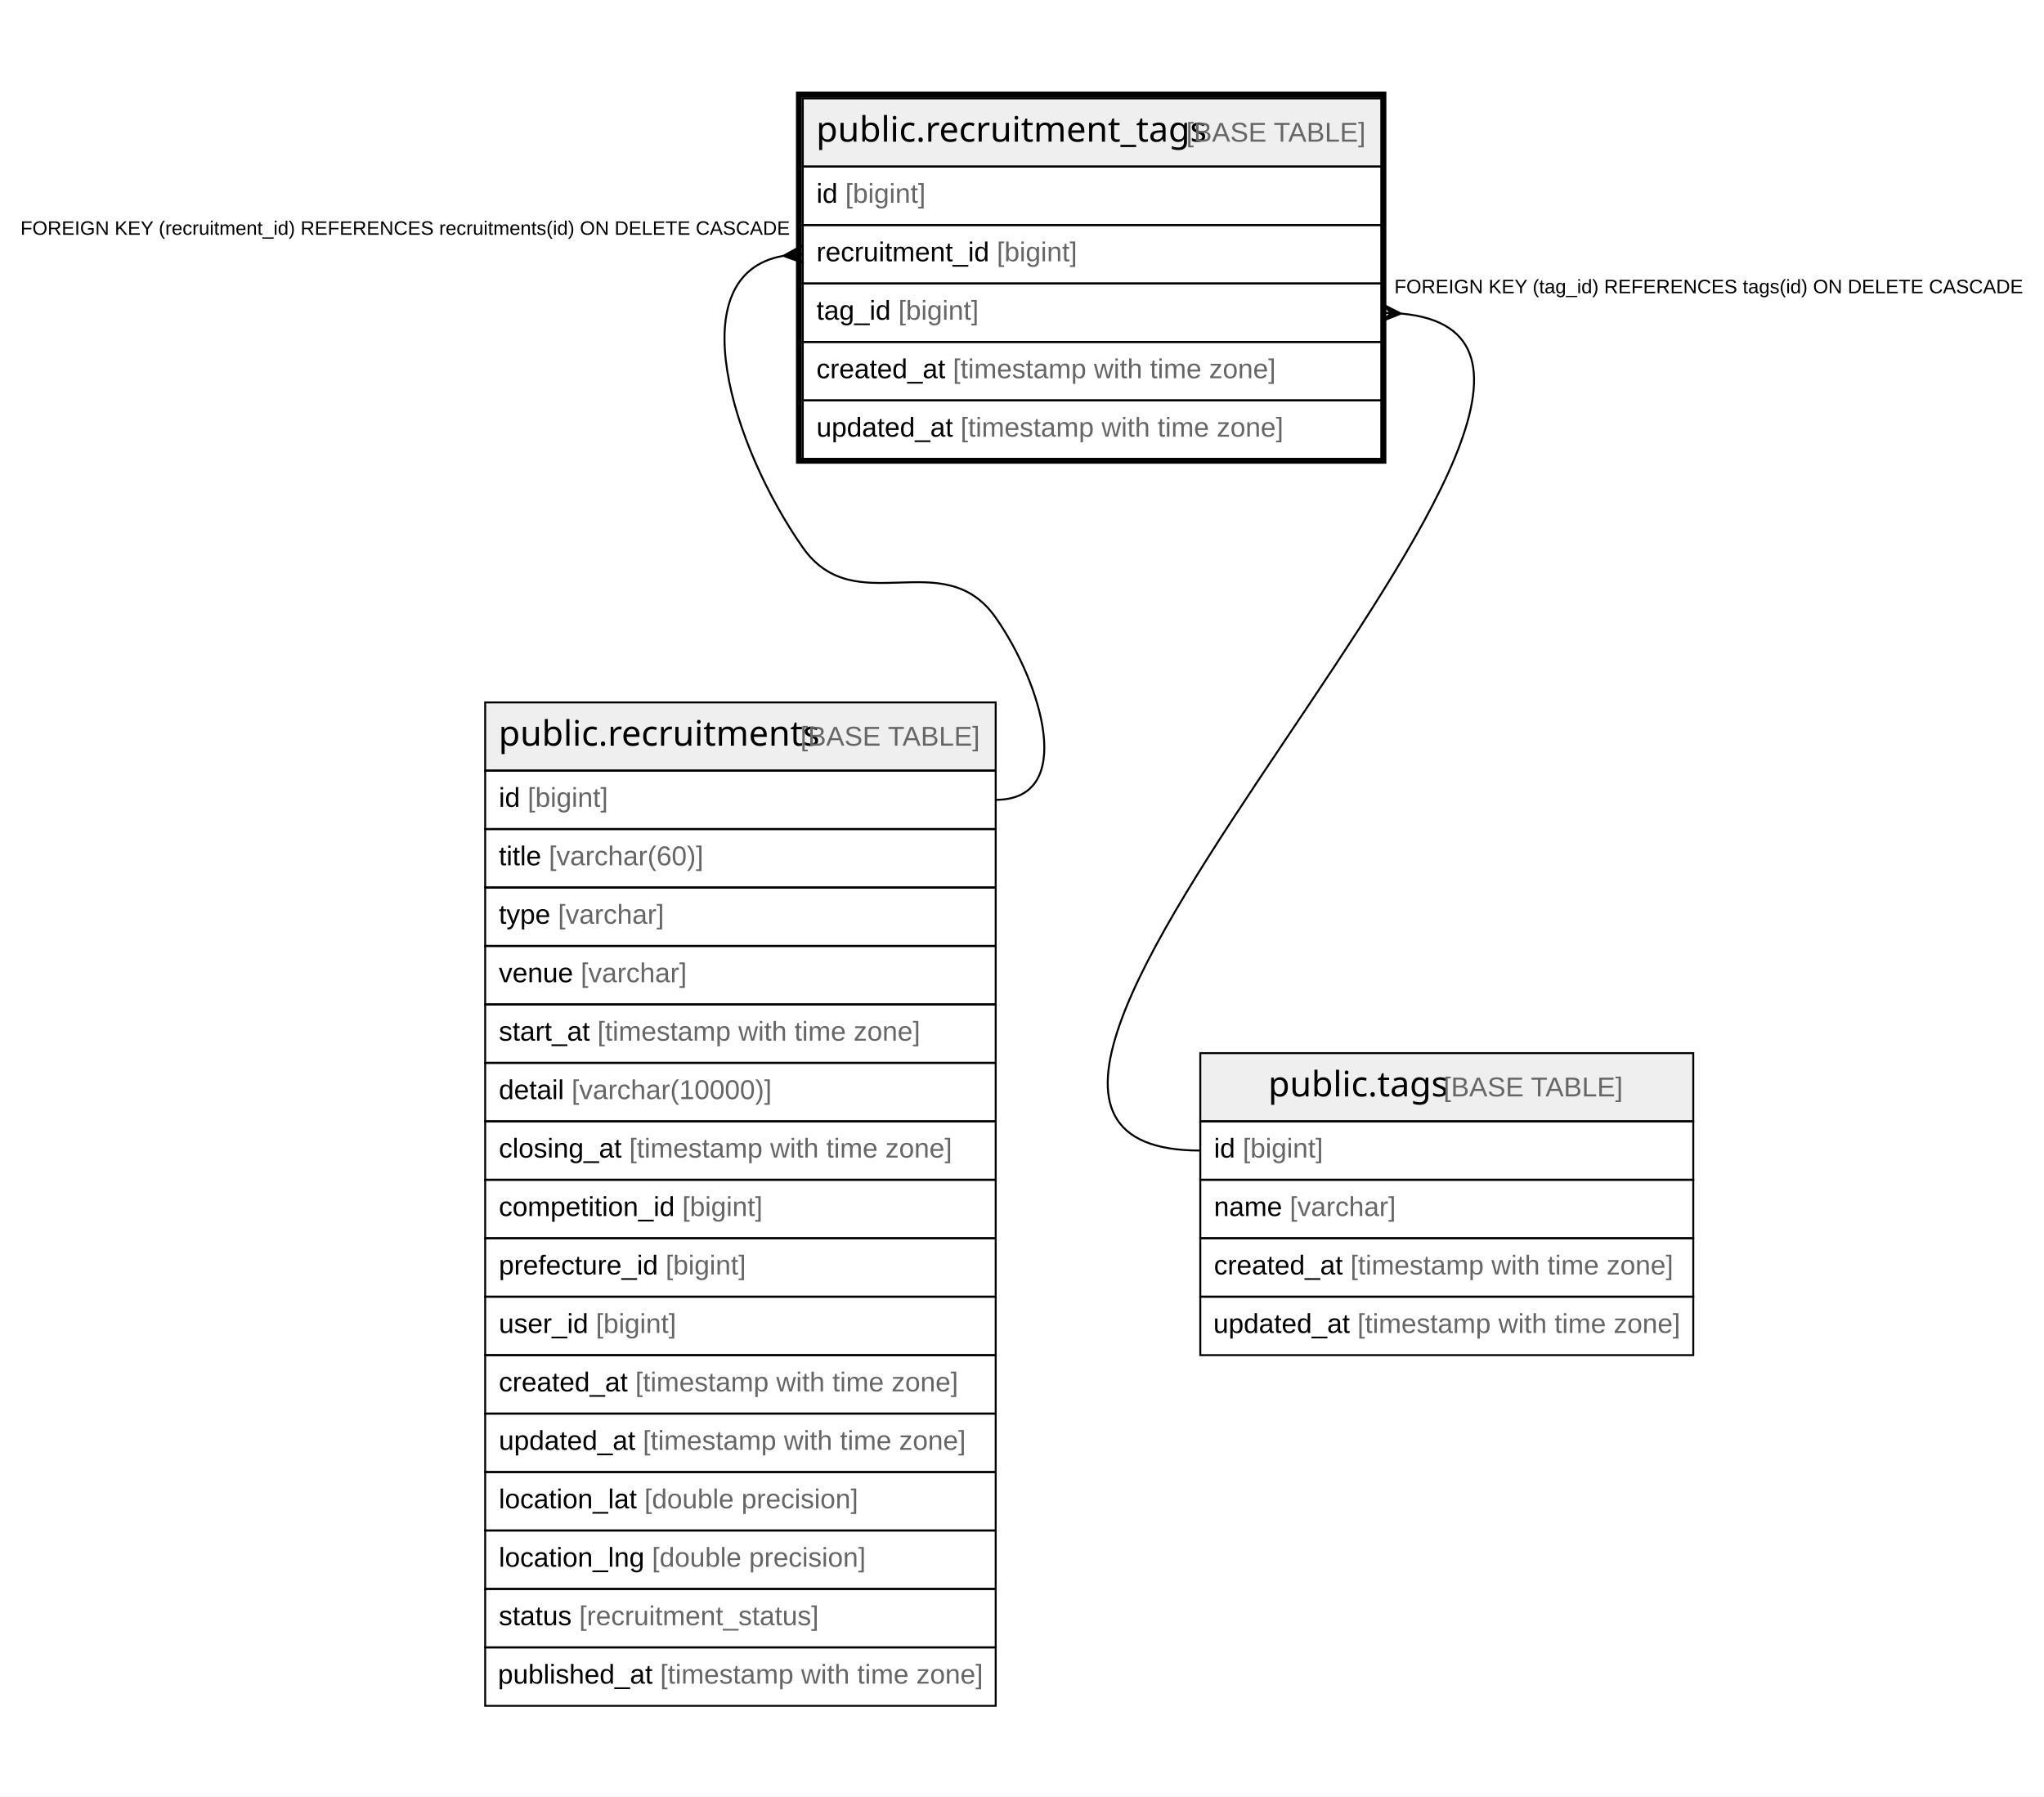
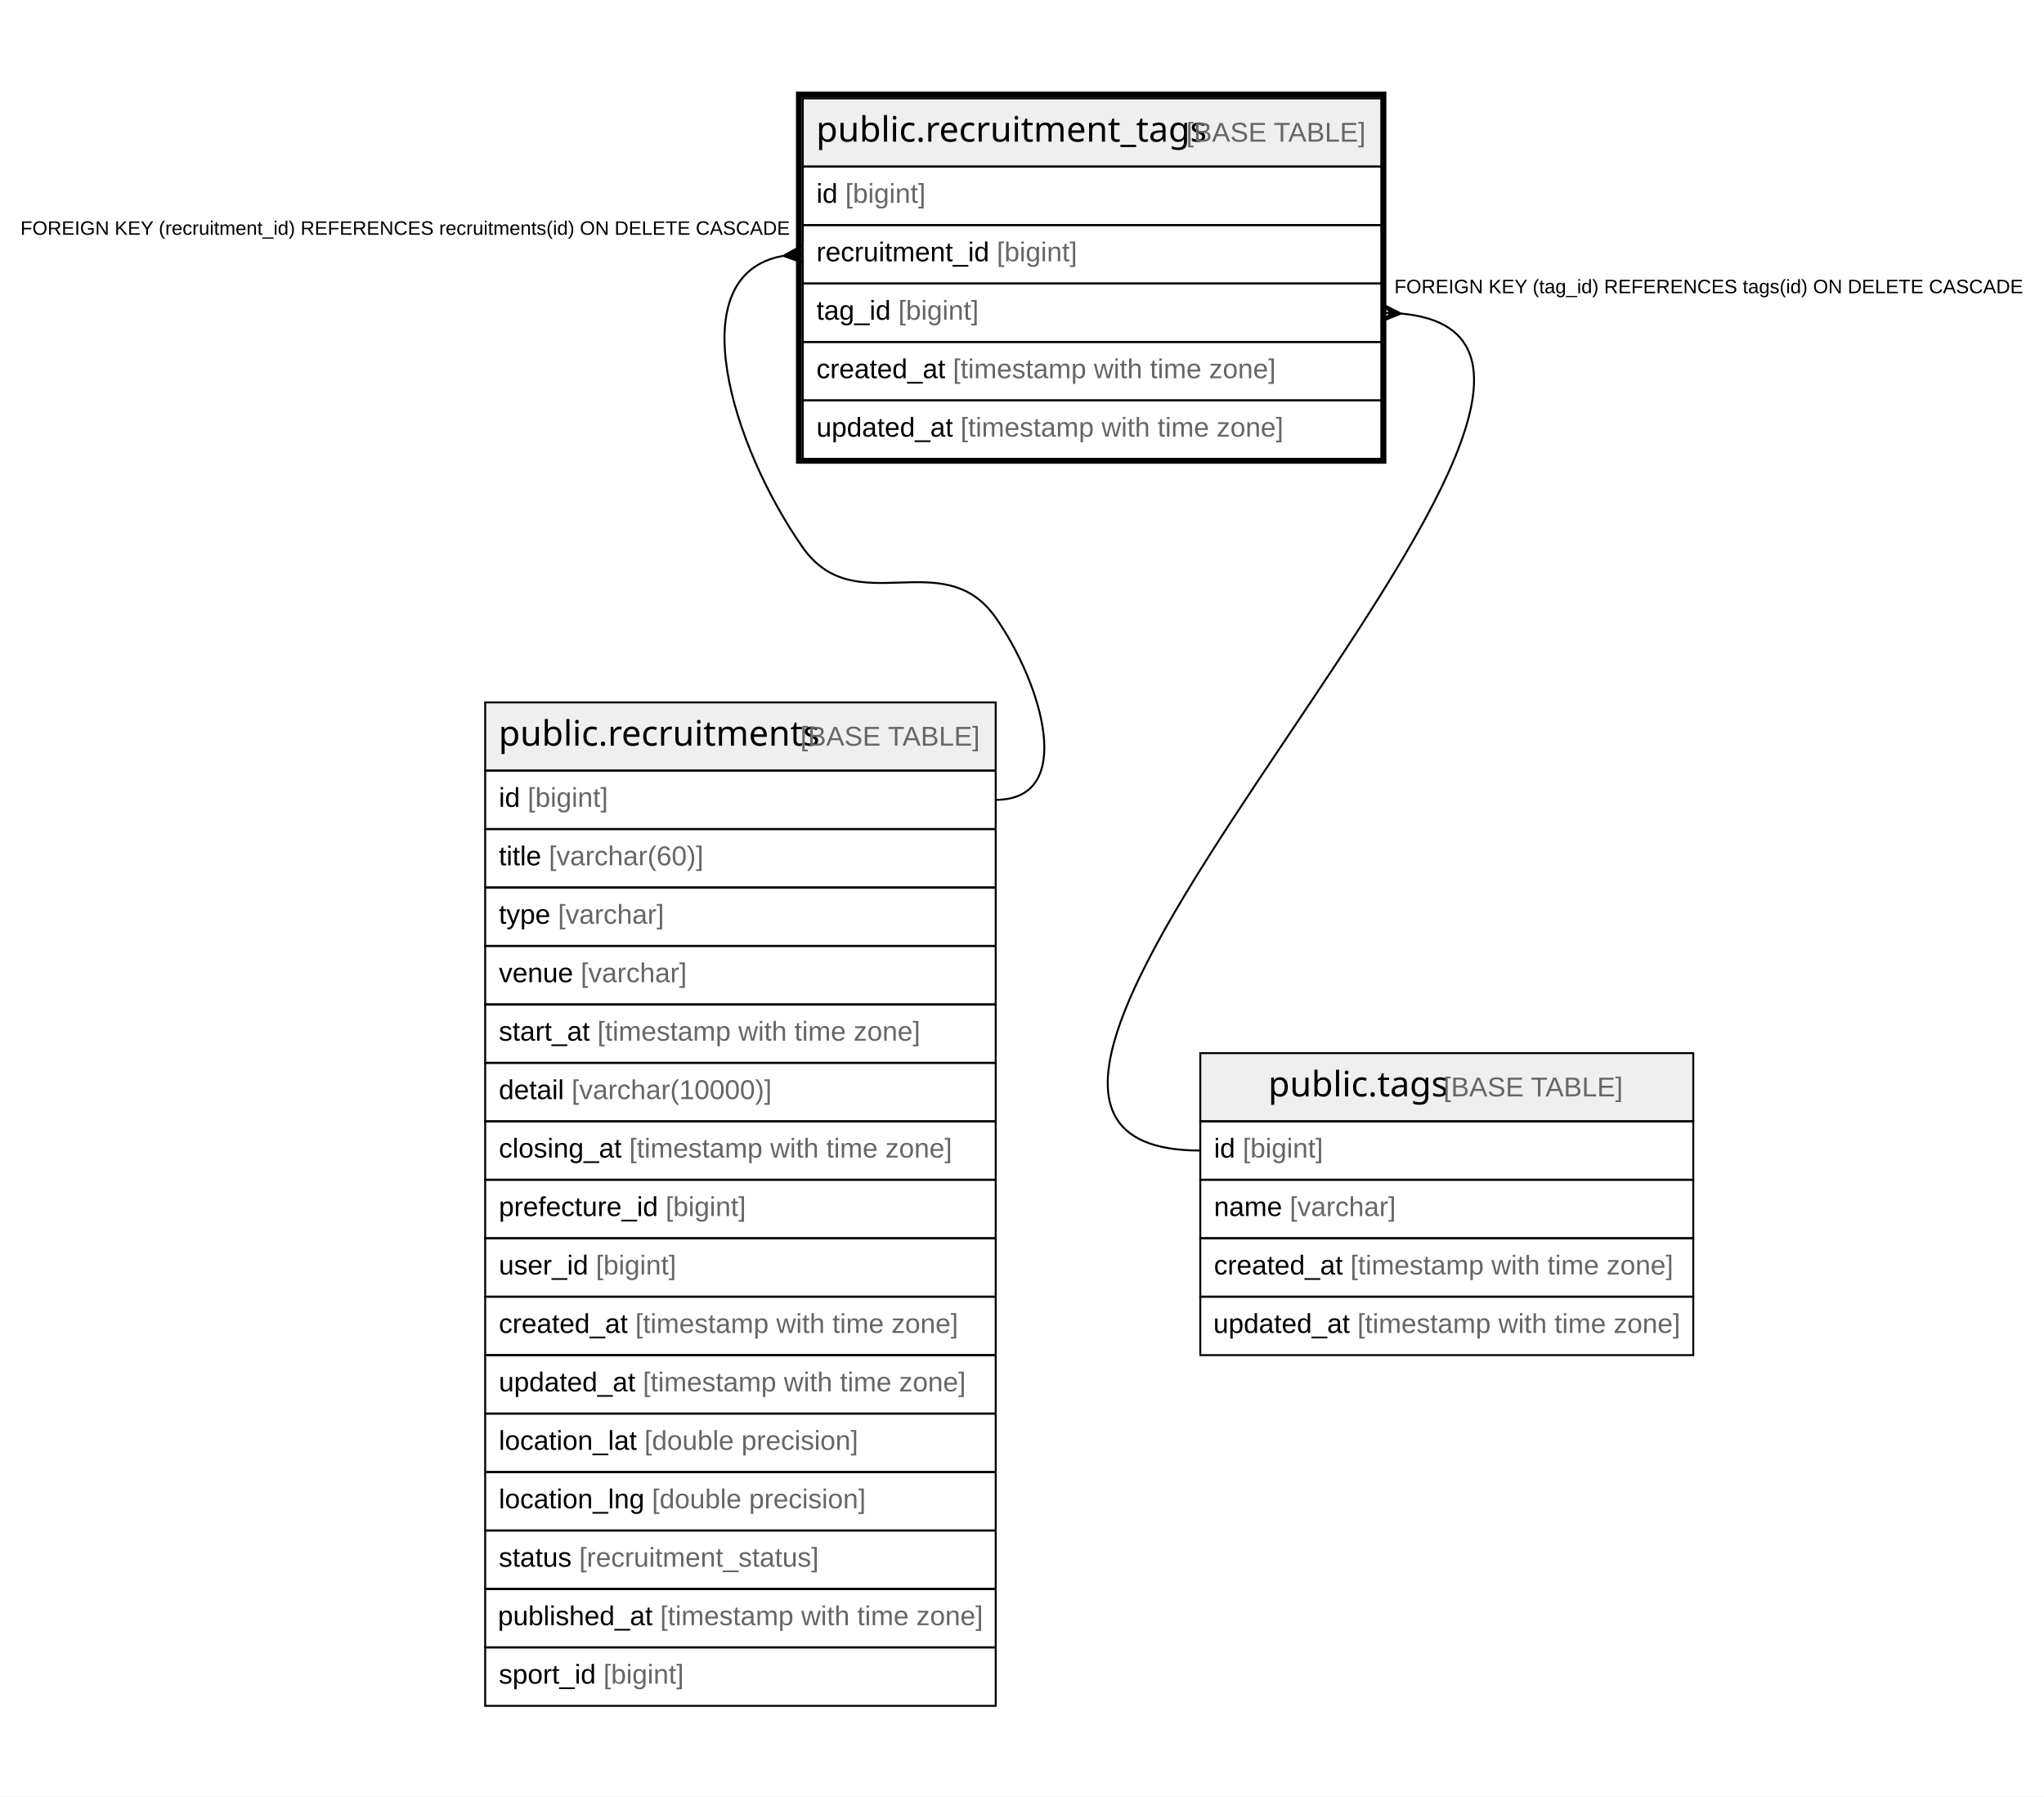
<svg xmlns="http://www.w3.org/2000/svg" width="1049pt" height="922pt" viewBox="0.00 0.00 1049.00 922.00">
  <g id="graph0" class="graph" transform="scale(1 1) rotate(0) translate(4 918)">
    <polygon fill="#ffffff" stroke="transparent" points="-4,4 -4,-918 1045,-918 1045,4 -4,4" />
    <g id="node1" class="node">
      <polygon fill="#efefef" stroke="transparent" points="408,-832.5 408,-867.5 705,-867.5 705,-832.5 408,-832.5" />
      <polygon fill="none" stroke="#000000" points="408,-832.5 408,-867.5 705,-867.5 705,-832.5 408,-832.5" />
      <text text-anchor="start" x="414.858" y="-845.3" font-family="Arial Bold" font-size="18.00" fill="#000000">public.recruitment_tags</text>
      <text text-anchor="start" x="600.888" y="-845.3" font-family="Arial" font-size="14.00" fill="#000000"> </text>
      <text text-anchor="start" x="604.779" y="-845.3" font-family="Arial" font-size="14.00" fill="#666666">[BASE TABLE]</text>
      <polygon fill="none" stroke="#000000" points="408,-802.5 408,-832.5 705,-832.5 705,-802.5 408,-802.5" />
      <text text-anchor="start" x="415" y="-813.9" font-family="Arial" font-size="14.00" fill="#000000">id </text>
      <text text-anchor="start" x="429.78" y="-813.9" font-family="Arial" font-size="14.00" fill="#666666">[bigint]</text>
      <polygon fill="none" stroke="#000000" points="408,-772.5 408,-802.5 705,-802.5 705,-772.5 408,-772.5" />
      <text text-anchor="start" x="415" y="-783.9" font-family="Arial" font-size="14.00" fill="#000000">recruitment_id </text>
      <text text-anchor="start" x="507.562" y="-783.9" font-family="Arial" font-size="14.00" fill="#666666">[bigint]</text>
      <polygon fill="none" stroke="#000000" points="408,-742.5 408,-772.5 705,-772.5 705,-742.5 408,-742.5" />
      <text text-anchor="start" x="415" y="-753.9" font-family="Arial" font-size="14.00" fill="#000000">tag_id </text>
      <text text-anchor="start" x="457.018" y="-753.9" font-family="Arial" font-size="14.00" fill="#666666">[bigint]</text>
      <polygon fill="none" stroke="#000000" points="408,-712.5 408,-742.5 705,-742.5 705,-712.5 408,-712.5" />
      <text text-anchor="start" x="415" y="-723.9" font-family="Arial" font-size="14.00" fill="#000000">created_at </text>
      <text text-anchor="start" x="485.028" y="-723.9" font-family="Arial" font-size="14.00" fill="#666666">[timestamp with time zone]</text>
      <polygon fill="none" stroke="#000000" points="408,-682.5 408,-712.5 705,-712.5 705,-682.5 408,-682.5" />
      <text text-anchor="start" x="415" y="-693.9" font-family="Arial" font-size="14.00" fill="#000000">updated_at </text>
      <text text-anchor="start" x="488.933" y="-693.9" font-family="Arial" font-size="14.00" fill="#666666">[timestamp with time zone]</text>
      <polygon fill="none" stroke="#000000" stroke-width="3" points="406,-681.5 406,-869.5 706,-869.5 706,-681.5 406,-681.5" />
    </g>
    <g id="node2" class="node">
      <polygon fill="#efefef" stroke="transparent" points="245,-522.5 245,-557.5 507,-557.5 507,-522.5 245,-522.5" />
      <polygon fill="none" stroke="#000000" points="245,-522.5 245,-557.5 507,-557.5 507,-522.5 245,-522.5" />
      <text text-anchor="start" x="251.869" y="-535.3" font-family="Arial Bold" font-size="18.00" fill="#000000">public.recruitments</text>
      <text text-anchor="start" x="402.878" y="-535.3" font-family="Arial" font-size="14.00" fill="#000000"> </text>
      <text text-anchor="start" x="406.768" y="-535.3" font-family="Arial" font-size="14.00" fill="#666666">[BASE TABLE]</text>
      <polygon fill="none" stroke="#000000" points="245,-492.5 245,-522.5 507,-522.5 507,-492.5 245,-492.5" />
      <text text-anchor="start" x="252" y="-503.9" font-family="Arial" font-size="14.00" fill="#000000">id </text>
      <text text-anchor="start" x="266.78" y="-503.9" font-family="Arial" font-size="14.00" fill="#666666">[bigint]</text>
      <polygon fill="none" stroke="#000000" points="245,-462.5 245,-492.5 507,-492.5 507,-462.5 245,-462.5" />
      <text text-anchor="start" x="252" y="-473.9" font-family="Arial" font-size="14.00" fill="#000000">title </text>
      <text text-anchor="start" x="277.668" y="-473.9" font-family="Arial" font-size="14.00" fill="#666666">[varchar(60)]</text>
      <polygon fill="none" stroke="#000000" points="245,-432.5 245,-462.5 507,-462.5 507,-432.5 245,-432.5" />
      <text text-anchor="start" x="252" y="-443.9" font-family="Arial" font-size="14.00" fill="#000000">type </text>
      <text text-anchor="start" x="282.346" y="-443.9" font-family="Arial" font-size="14.00" fill="#666666">[varchar]</text>
      <polygon fill="none" stroke="#000000" points="245,-402.5 245,-432.5 507,-432.5 507,-402.5 245,-402.5" />
      <text text-anchor="start" x="252" y="-413.9" font-family="Arial" font-size="14.00" fill="#000000">venue </text>
      <text text-anchor="start" x="294.021" y="-413.9" font-family="Arial" font-size="14.00" fill="#666666">[varchar]</text>
      <polygon fill="none" stroke="#000000" points="245,-372.5 245,-402.5 507,-402.5 507,-372.5 245,-372.5" />
      <text text-anchor="start" x="252" y="-383.9" font-family="Arial" font-size="14.00" fill="#000000">start_at </text>
      <text text-anchor="start" x="302.571" y="-383.9" font-family="Arial" font-size="14.00" fill="#666666">[timestamp with time zone]</text>
      <polygon fill="none" stroke="#000000" points="245,-342.5 245,-372.5 507,-372.5 507,-342.5 245,-342.5" />
      <text text-anchor="start" x="252" y="-353.9" font-family="Arial" font-size="14.00" fill="#000000">detail </text>
      <text text-anchor="start" x="289.342" y="-353.9" font-family="Arial" font-size="14.00" fill="#666666">[varchar(10000)]</text>
      <polygon fill="none" stroke="#000000" points="245,-312.5 245,-342.5 507,-342.5 507,-312.5 245,-312.5" />
      <text text-anchor="start" x="252" y="-323.9" font-family="Arial" font-size="14.00" fill="#000000">closing_at </text>
      <text text-anchor="start" x="318.907" y="-323.9" font-family="Arial" font-size="14.00" fill="#666666">[timestamp with time zone]</text>
      <polygon fill="none" stroke="#000000" points="245,-282.5 245,-312.5 507,-312.5 507,-282.5 245,-282.5" />
-       <text text-anchor="start" x="252" y="-293.9" font-family="Arial" font-size="14.00" fill="#000000">competition_id </text>
-       <text text-anchor="start" x="346.13" y="-293.9" font-family="Arial" font-size="14.00" fill="#666666">[bigint]</text>
+       <text text-anchor="start" x="252" y="-293.9" font-family="Arial" font-size="14.00" fill="#000000">prefecture_id </text>
+       <text text-anchor="start" x="337.578" y="-293.9" font-family="Arial" font-size="14.00" fill="#666666">[bigint]</text>
      <polygon fill="none" stroke="#000000" points="245,-252.5 245,-282.5 507,-282.5 507,-252.5 245,-252.5" />
-       <text text-anchor="start" x="252" y="-263.9" font-family="Arial" font-size="14.00" fill="#000000">prefecture_id </text>
-       <text text-anchor="start" x="337.578" y="-263.9" font-family="Arial" font-size="14.00" fill="#666666">[bigint]</text>
+       <text text-anchor="start" x="252" y="-263.9" font-family="Arial" font-size="14.00" fill="#000000">user_id </text>
+       <text text-anchor="start" x="301.788" y="-263.9" font-family="Arial" font-size="14.00" fill="#666666">[bigint]</text>
      <polygon fill="none" stroke="#000000" points="245,-222.5 245,-252.5 507,-252.5 507,-222.5 245,-222.5" />
-       <text text-anchor="start" x="252" y="-233.9" font-family="Arial" font-size="14.00" fill="#000000">user_id </text>
-       <text text-anchor="start" x="301.788" y="-233.9" font-family="Arial" font-size="14.00" fill="#666666">[bigint]</text>
+       <text text-anchor="start" x="252" y="-233.9" font-family="Arial" font-size="14.00" fill="#000000">created_at </text>
+       <text text-anchor="start" x="322.028" y="-233.9" font-family="Arial" font-size="14.00" fill="#666666">[timestamp with time zone]</text>
      <polygon fill="none" stroke="#000000" points="245,-192.5 245,-222.5 507,-222.5 507,-192.5 245,-192.5" />
-       <text text-anchor="start" x="252" y="-203.9" font-family="Arial" font-size="14.00" fill="#000000">created_at </text>
-       <text text-anchor="start" x="322.028" y="-203.9" font-family="Arial" font-size="14.00" fill="#666666">[timestamp with time zone]</text>
+       <text text-anchor="start" x="252" y="-203.9" font-family="Arial" font-size="14.00" fill="#000000">updated_at </text>
+       <text text-anchor="start" x="325.933" y="-203.9" font-family="Arial" font-size="14.00" fill="#666666">[timestamp with time zone]</text>
      <polygon fill="none" stroke="#000000" points="245,-162.5 245,-192.5 507,-192.5 507,-162.5 245,-162.5" />
-       <text text-anchor="start" x="252" y="-173.9" font-family="Arial" font-size="14.00" fill="#000000">updated_at </text>
-       <text text-anchor="start" x="325.933" y="-173.9" font-family="Arial" font-size="14.00" fill="#666666">[timestamp with time zone]</text>
+       <text text-anchor="start" x="252" y="-173.9" font-family="Arial" font-size="14.00" fill="#000000">location_lat </text>
+       <text text-anchor="start" x="326.687" y="-173.9" font-family="Arial" font-size="14.00" fill="#666666">[double precision]</text>
      <polygon fill="none" stroke="#000000" points="245,-132.5 245,-162.5 507,-162.5 507,-132.5 245,-132.5" />
-       <text text-anchor="start" x="252" y="-143.9" font-family="Arial" font-size="14.00" fill="#000000">location_lat </text>
-       <text text-anchor="start" x="326.687" y="-143.9" font-family="Arial" font-size="14.00" fill="#666666">[double precision]</text>
+       <text text-anchor="start" x="252" y="-143.9" font-family="Arial" font-size="14.00" fill="#000000">location_lng </text>
+       <text text-anchor="start" x="330.579" y="-143.9" font-family="Arial" font-size="14.00" fill="#666666">[double precision]</text>
      <polygon fill="none" stroke="#000000" points="245,-102.5 245,-132.5 507,-132.5 507,-102.5 245,-102.5" />
-       <text text-anchor="start" x="252" y="-113.9" font-family="Arial" font-size="14.00" fill="#000000">location_lng </text>
-       <text text-anchor="start" x="330.579" y="-113.9" font-family="Arial" font-size="14.00" fill="#666666">[double precision]</text>
+       <text text-anchor="start" x="252" y="-113.9" font-family="Arial" font-size="14.00" fill="#000000">status </text>
+       <text text-anchor="start" x="293.237" y="-113.9" font-family="Arial" font-size="14.00" fill="#666666">[recruitment_status]</text>
      <polygon fill="none" stroke="#000000" points="245,-72.5 245,-102.5 507,-102.5 507,-72.5 245,-72.5" />
-       <text text-anchor="start" x="252" y="-83.9" font-family="Arial" font-size="14.00" fill="#000000">status </text>
-       <text text-anchor="start" x="293.237" y="-83.9" font-family="Arial" font-size="14.00" fill="#666666">[recruitment_status]</text>
+       <text text-anchor="start" x="251.53" y="-83.9" font-family="Arial" font-size="14.00" fill="#000000">published_at </text>
+       <text text-anchor="start" x="334.785" y="-83.9" font-family="Arial" font-size="14.00" fill="#666666">[timestamp with time zone]</text>
      <polygon fill="none" stroke="#000000" points="245,-42.5 245,-72.5 507,-72.5 507,-42.5 245,-42.5" />
-       <text text-anchor="start" x="251.53" y="-53.9" font-family="Arial" font-size="14.00" fill="#000000">published_at </text>
-       <text text-anchor="start" x="334.785" y="-53.9" font-family="Arial" font-size="14.00" fill="#666666">[timestamp with time zone]</text>
+       <text text-anchor="start" x="252" y="-53.9" font-family="Arial" font-size="14.00" fill="#000000">sport_id </text>
+       <text text-anchor="start" x="305.679" y="-53.9" font-family="Arial" font-size="14.00" fill="#666666">[bigint]</text>
    </g>
    <g id="edge1" class="edge">
      <path fill="none" stroke="#000000" d="M397.868,-786.664C344.259,-777.154 371.725,-688.79 408,-637 434.86,-598.652 480.14,-639.348 507,-601 530.84,-566.963 548.556,-507.5 507,-507.5" />
      <polygon fill="#000000" stroke="#000000" points="398.034,-786.677 407.63,-791.985 403.017,-787.089 408,-787.5 408,-787.5 408,-787.5 403.017,-787.089 408.37,-783.015 398.034,-786.677 398.034,-786.677" />
      <text text-anchor="start" x="6.5" y="-797.5" font-family="Arial" font-size="10.00" fill="#000000">FOREIGN KEY (recruitment_id) REFERENCES recruitments(id) ON DELETE CASCADE</text>
    </g>
    <g id="node3" class="node">
      <polygon fill="#efefef" stroke="transparent" points="612,-342.5 612,-377.5 865,-377.5 865,-342.5 612,-342.5" />
      <polygon fill="none" stroke="#000000" points="612,-342.5 612,-377.5 865,-377.5 865,-342.5 612,-342.5" />
      <text text-anchor="start" x="646.861" y="-355.3" font-family="Arial Bold" font-size="18.00" fill="#000000">public.tags</text>
      <text text-anchor="start" x="732.885" y="-355.3" font-family="Arial" font-size="14.00" fill="#000000"> </text>
      <text text-anchor="start" x="736.776" y="-355.3" font-family="Arial" font-size="14.00" fill="#666666">[BASE TABLE]</text>
      <polygon fill="none" stroke="#000000" points="612,-312.5 612,-342.5 865,-342.5 865,-312.5 612,-312.5" />
      <text text-anchor="start" x="619" y="-323.9" font-family="Arial" font-size="14.00" fill="#000000">id </text>
      <text text-anchor="start" x="633.78" y="-323.9" font-family="Arial" font-size="14.00" fill="#666666">[bigint]</text>
      <polygon fill="none" stroke="#000000" points="612,-282.5 612,-312.5 865,-312.5 865,-282.5 612,-282.5" />
      <text text-anchor="start" x="619" y="-293.9" font-family="Arial" font-size="14.00" fill="#000000">name </text>
      <text text-anchor="start" x="657.899" y="-293.9" font-family="Arial" font-size="14.00" fill="#666666">[varchar]</text>
      <polygon fill="none" stroke="#000000" points="612,-252.5 612,-282.5 865,-282.5 865,-252.5 612,-252.5" />
      <text text-anchor="start" x="619" y="-263.9" font-family="Arial" font-size="14.00" fill="#000000">created_at </text>
      <text text-anchor="start" x="689.028" y="-263.9" font-family="Arial" font-size="14.00" fill="#666666">[timestamp with time zone]</text>
      <polygon fill="none" stroke="#000000" points="612,-222.5 612,-252.5 865,-252.5 865,-222.5 612,-222.5" />
      <text text-anchor="start" x="618.692" y="-233.9" font-family="Arial" font-size="14.00" fill="#000000">updated_at </text>
      <text text-anchor="start" x="692.624" y="-233.9" font-family="Arial" font-size="14.00" fill="#666666">[timestamp with time zone]</text>
    </g>
    <g id="edge2" class="edge">
      <path fill="none" stroke="#000000" d="M715.191,-757.061C882.801,-741.691 420.098,-327.5 612,-327.5" />
      <polygon fill="#000000" stroke="#000000" points="714.991,-757.07 704.807,-753.004 709.995,-757.285 705,-757.5 705,-757.5 705,-757.5 709.995,-757.285 705.193,-761.996 714.991,-757.07 714.991,-757.07" />
      <text text-anchor="start" x="711.604" y="-767.5" font-family="Arial" font-size="10.00" fill="#000000">FOREIGN KEY (tag_id) REFERENCES tags(id) ON DELETE CASCADE</text>
    </g>
  </g>
</svg>
